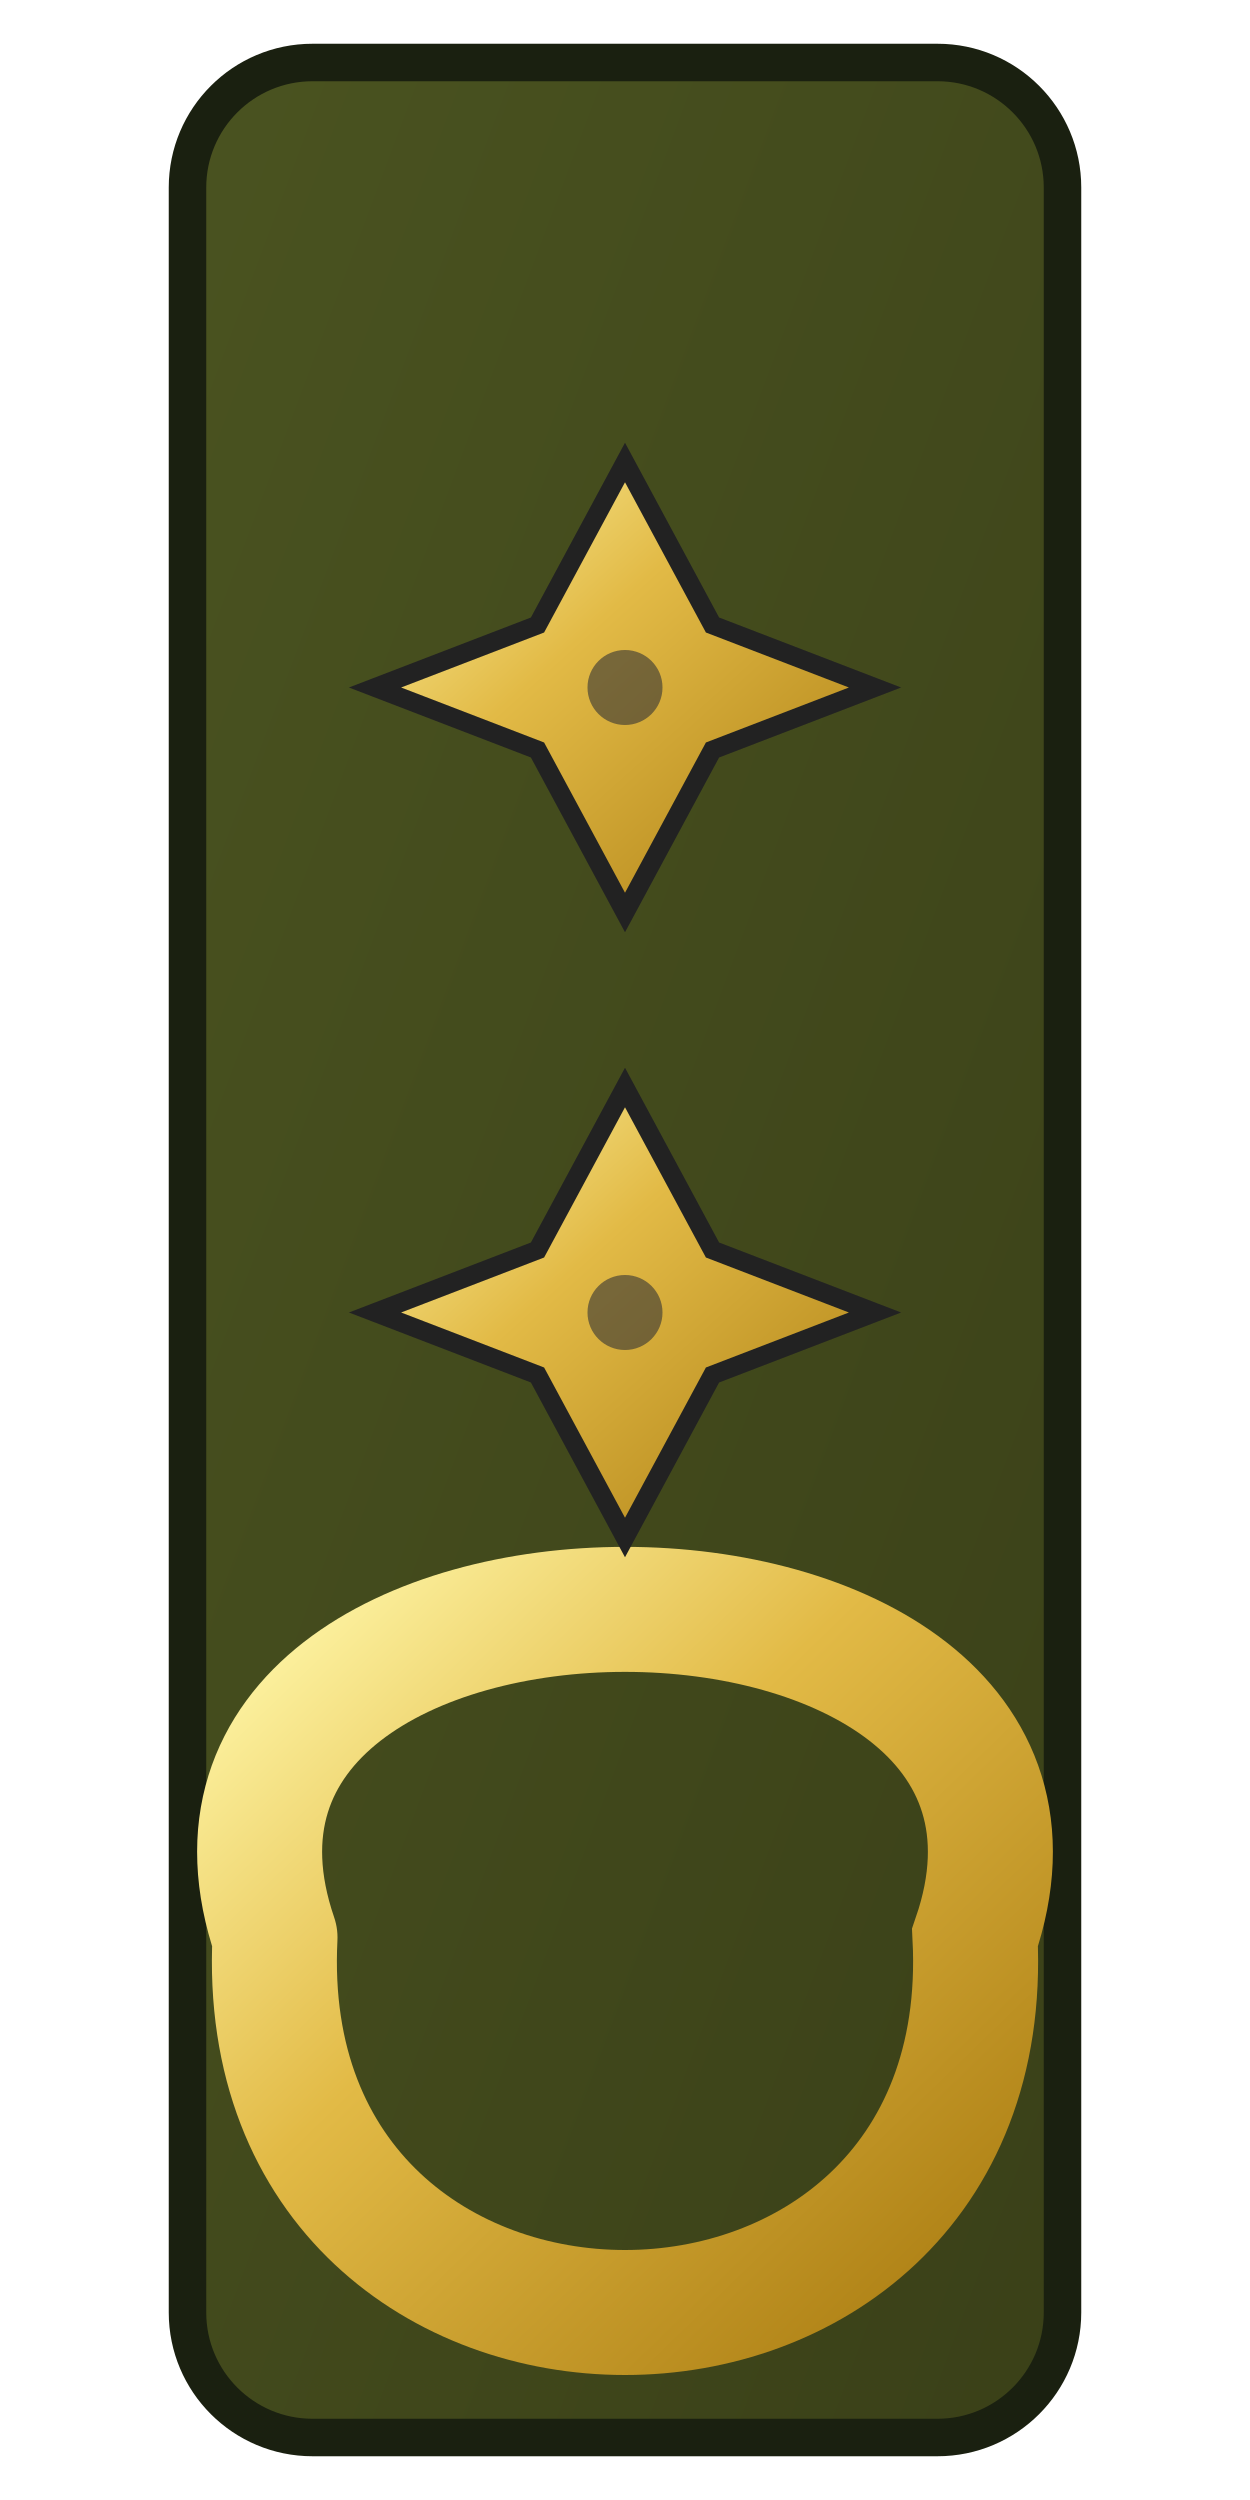
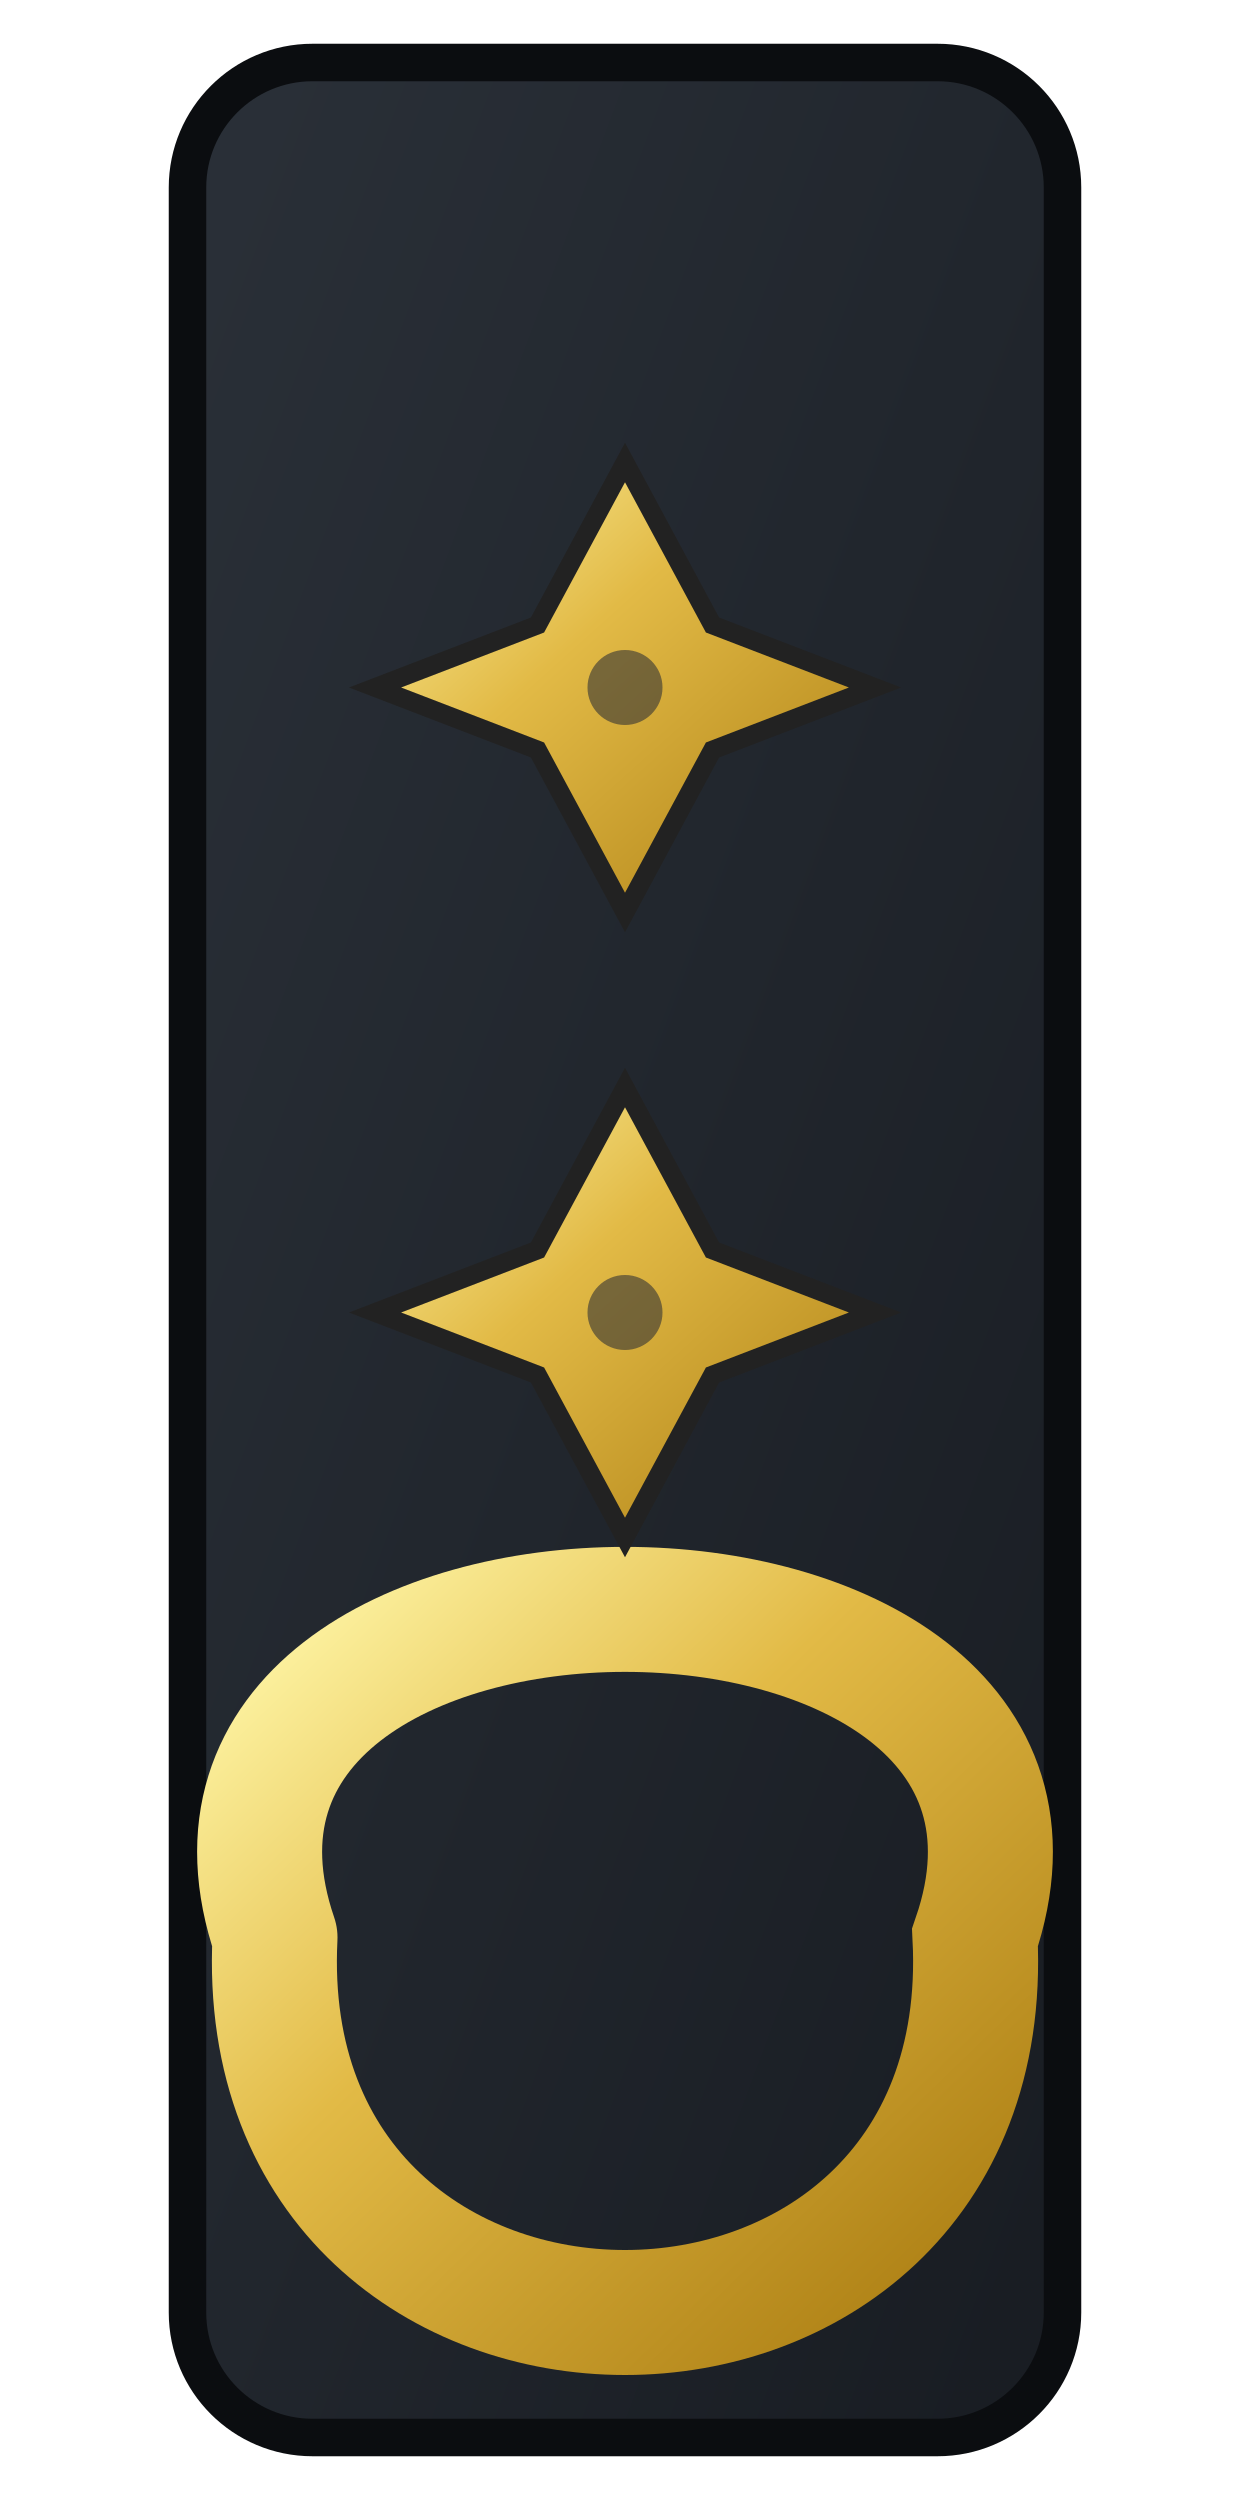
<svg xmlns="http://www.w3.org/2000/svg" viewBox="0 0 100 200" width="100" height="200">
  <defs>
    <linearGradient id="bgGrad" x1="0" y1="0" x2="1" y2="1">
-       <stop offset="0%" stop-color="#4a5320" />
-       <stop offset="100%" stop-color="#3a4018" />
+       <stop offset="0%" stop-color="#2a3038" />
+       <stop offset="100%" stop-color="#181c22" />
    </linearGradient>
    <linearGradient id="silverGrad" x1="0" y1="0" x2="1" y2="1">
      <stop offset="0%" stop-color="#ffffff" />
      <stop offset="50%" stop-color="#d0d0d0" />
      <stop offset="100%" stop-color="#888888" />
    </linearGradient>
    <linearGradient id="goldGrad" x1="0" y1="0" x2="1" y2="1">
      <stop offset="0%" stop-color="#fff7a8" />
      <stop offset="40%" stop-color="#e2ba46" />
      <stop offset="100%" stop-color="#aa7c11" />
    </linearGradient>
    <linearGradient id="altgoldGrad" x1="0" y1="0" x2="1" y2="1">
      <stop offset="0%" stop-color="#f0ca8b" />
      <stop offset="50%" stop-color="#c98138" />
      <stop offset="100%" stop-color="#914d14" />
    </linearGradient>
  </defs>
-   <rect x="15" y="5" width="70" height="190" rx="10" fill="url(#bgGrad)" stroke="#1a2010" stroke-width="3" />
+   <rect x="15" y="5" width="70" height="190" rx="10" fill="url(#bgGrad)" stroke="#0b0d10" stroke-width="3" />
  <path d="M 22 155 C 10 120, 90 120, 78 155 C 80 195, 20 195, 22 155" fill="none" stroke="url(#goldGrad)" stroke-width="10" stroke-linecap="round" />
  <path d="M 35 175 L 65 175" stroke="url(#goldGrad)" stroke-width="6" />
  <polygon points="50,87 57,100 70,105 57,110 50,123 43,110 30,105 43,100" fill="url(#goldGrad)" stroke="#222" stroke-width="1.5" />
  <circle cx="50" cy="105" r="3" fill="#333" opacity="0.6" />
  <polygon points="50,37 57,50 70,55 57,60 50,73 43,60 30,55 43,50" fill="url(#goldGrad)" stroke="#222" stroke-width="1.5" />
  <circle cx="50" cy="55" r="3" fill="#333" opacity="0.6" />
</svg>
